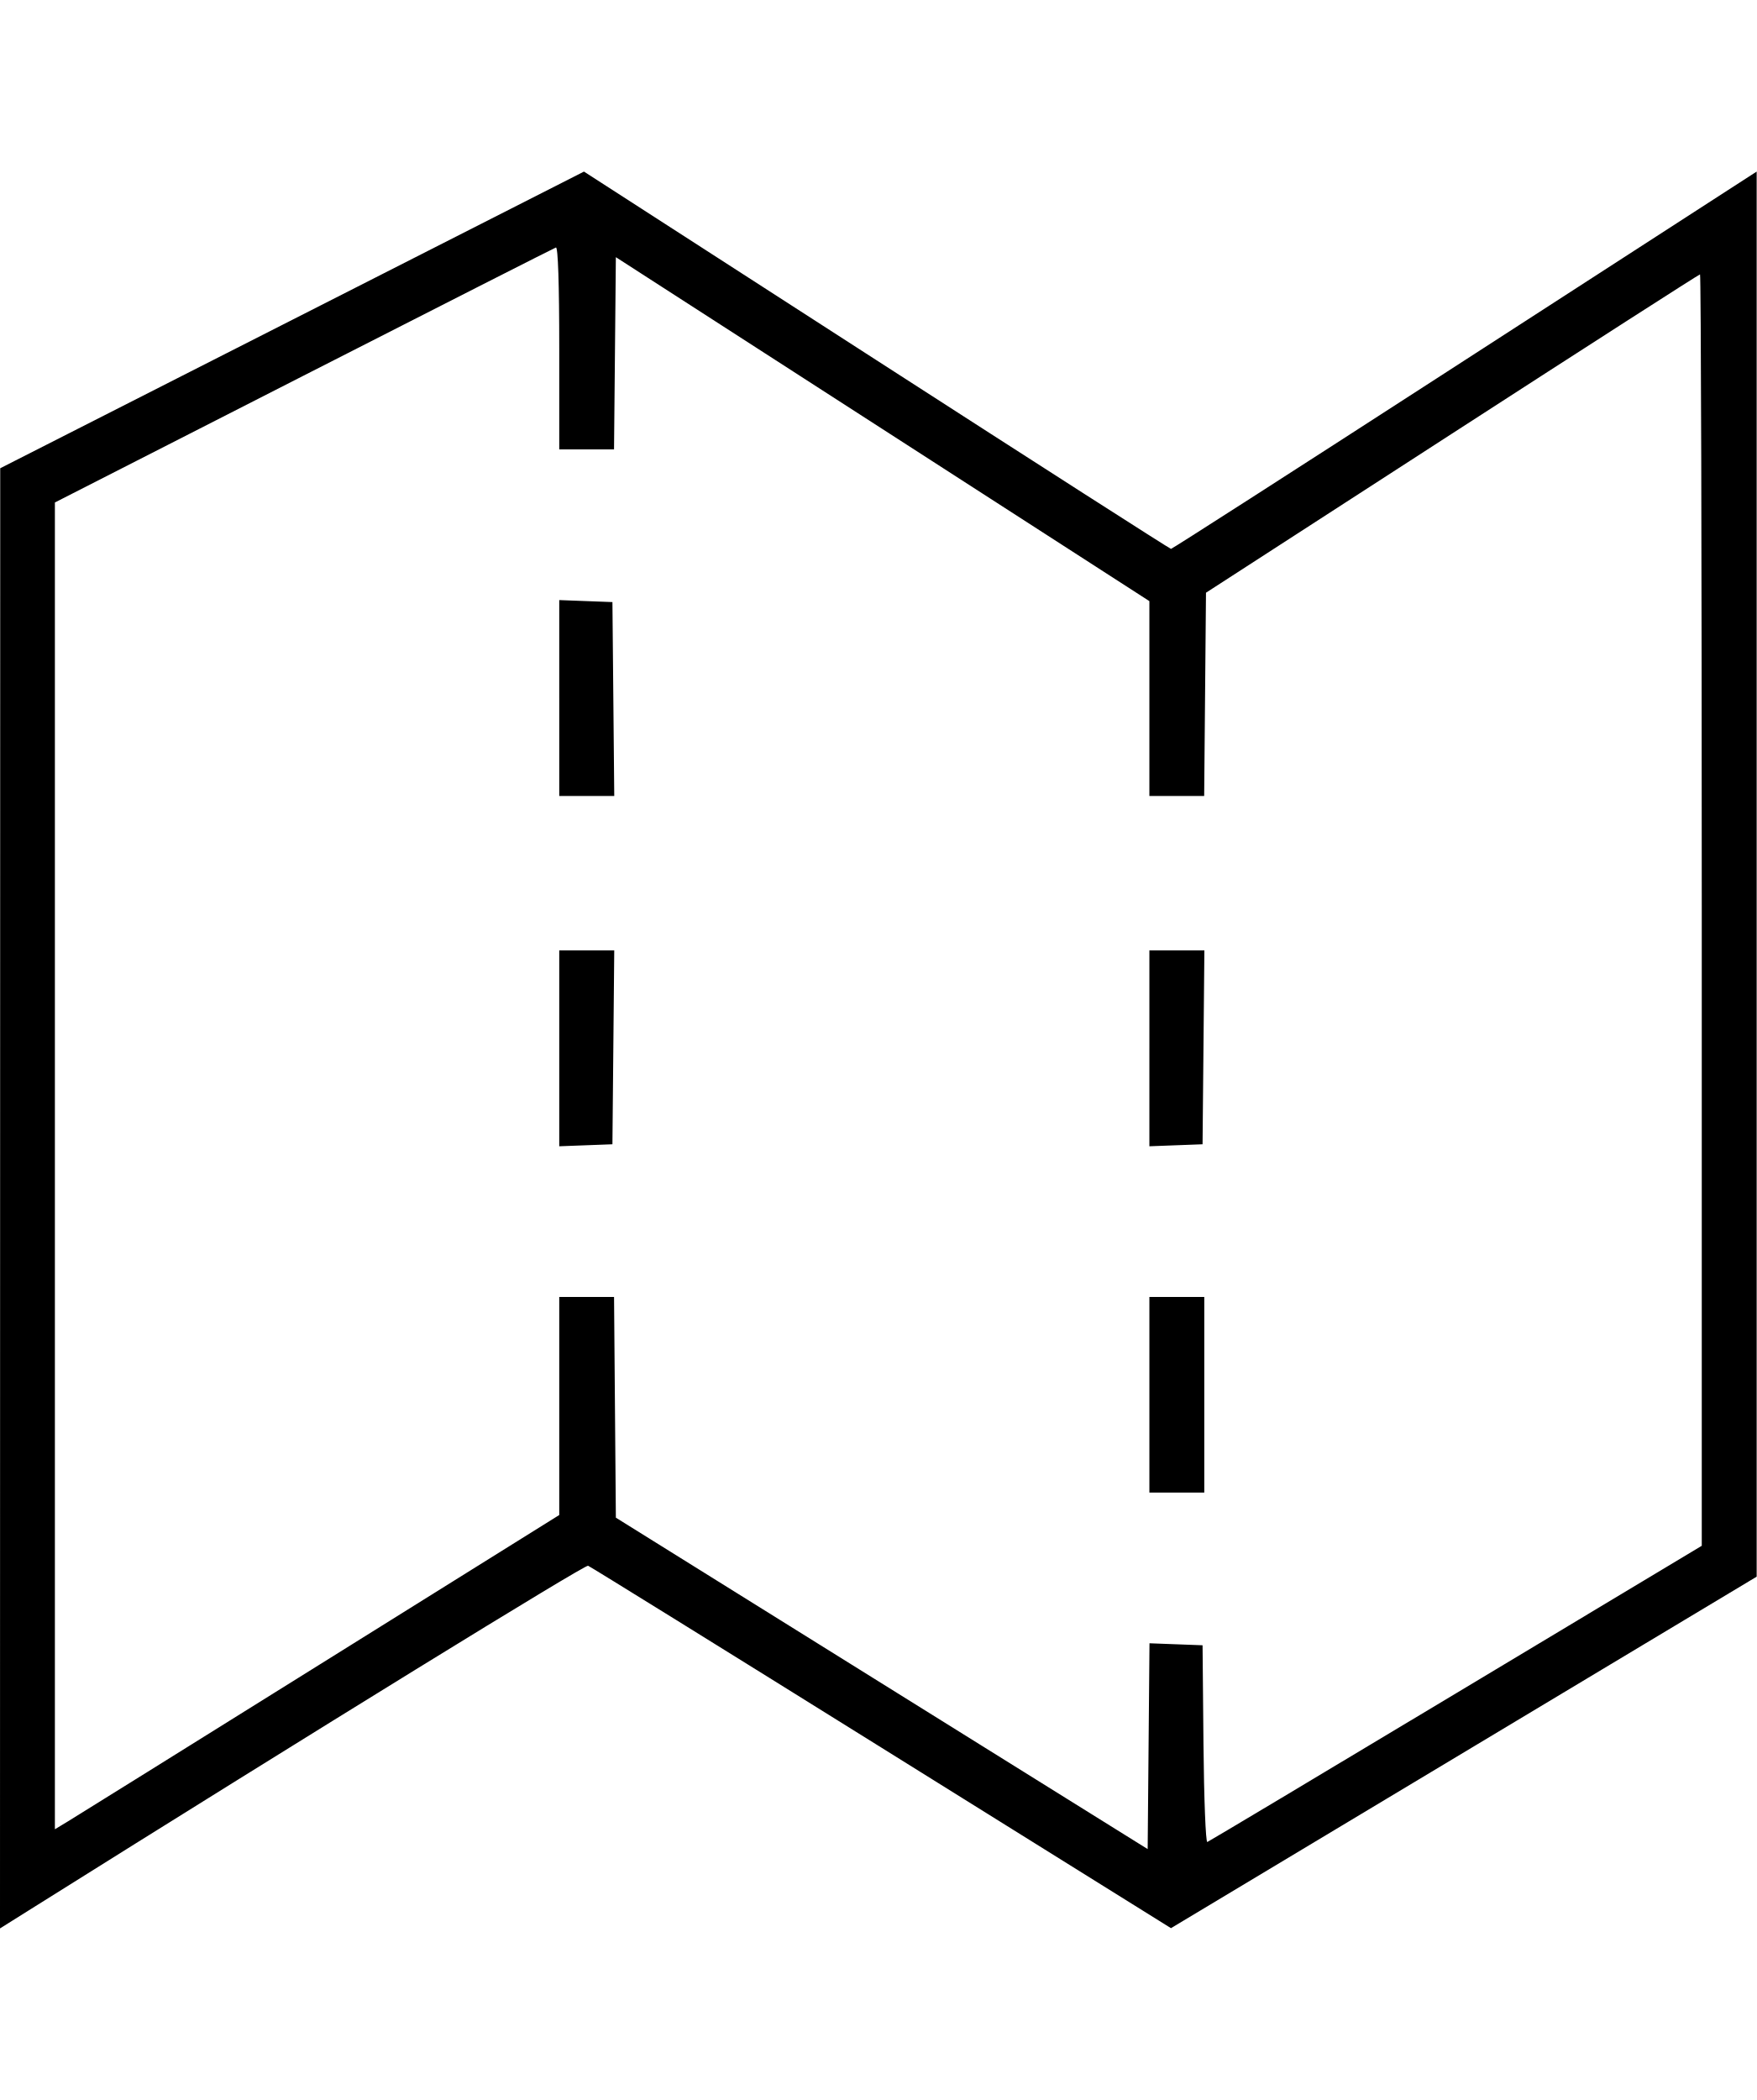
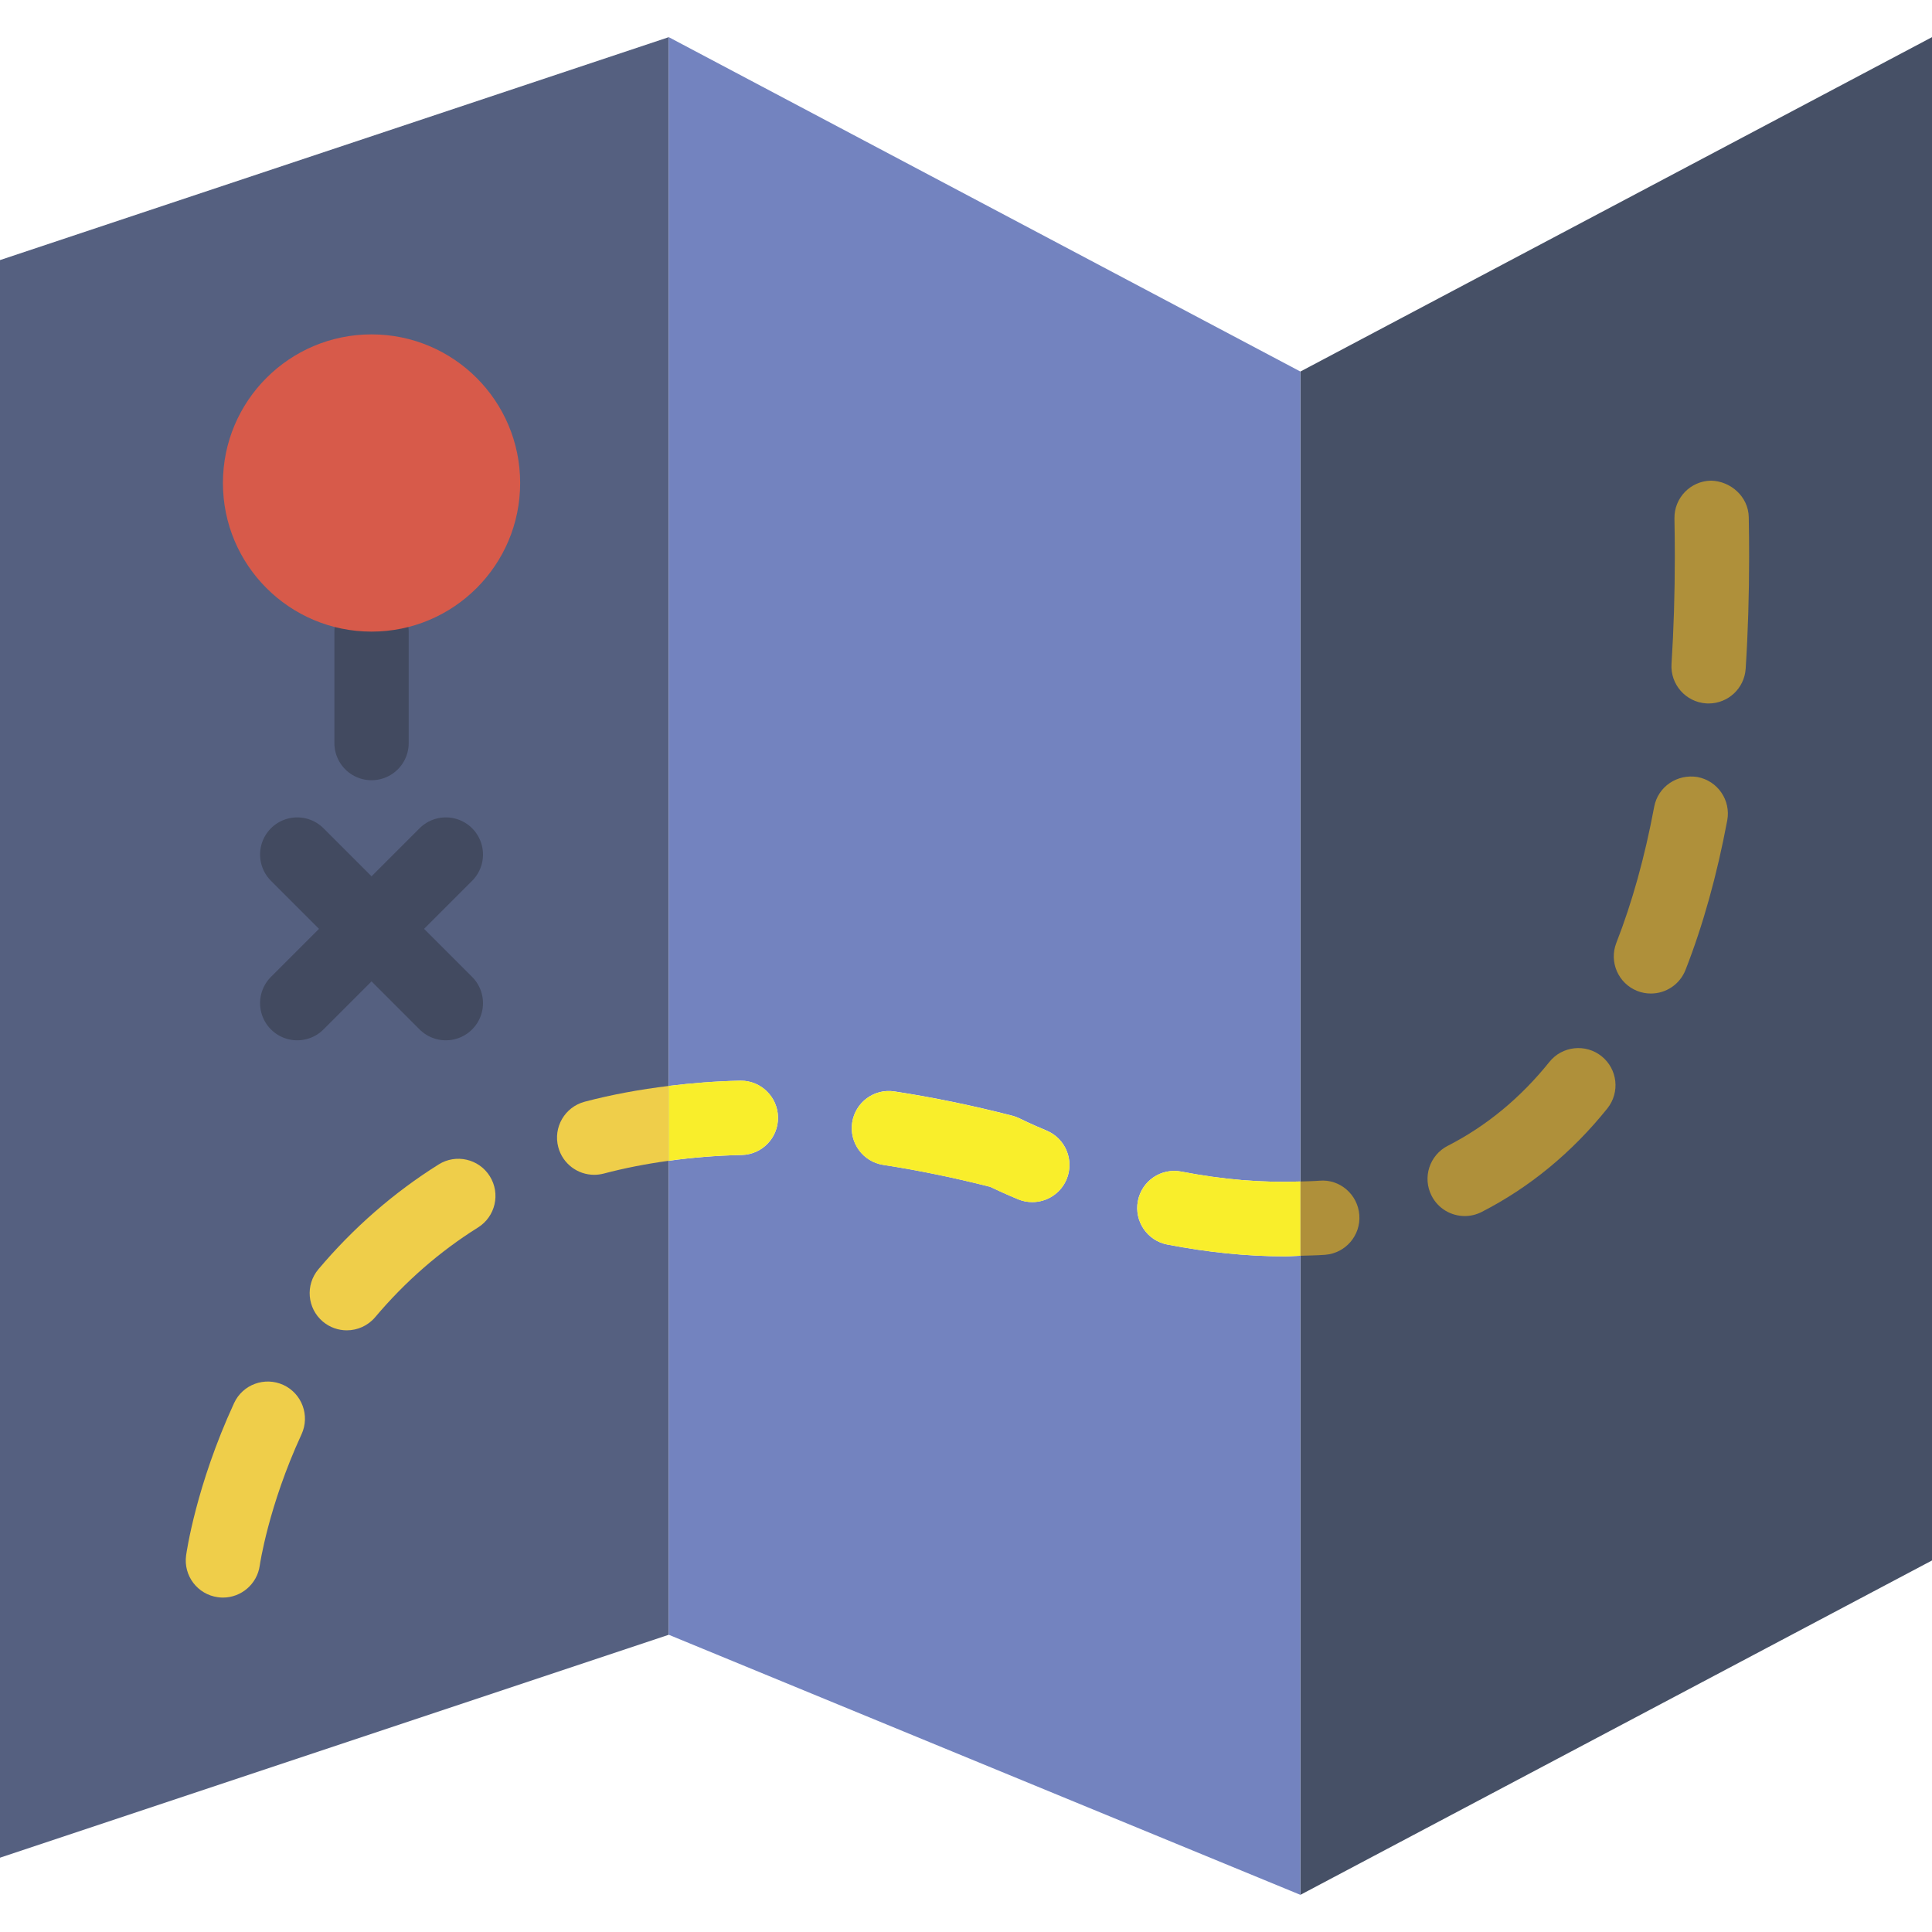
- <svg xmlns="http://www.w3.org/2000/svg" id="svg2" version="1.1" width="512" height="611.969" viewBox="0 0 512 611.969">
-   <defs id="defs6" />
-   <path style="fill:#000000" d="m 0.032,349.212 0.032,-212.757 85.07,-43.226 85.07,-43.226 85.269,54.976 c 46.898,30.237 85.521,54.976 85.828,54.976 0.307,0 35.127,-22.343 77.378,-49.651 42.251,-27.308 80.532,-52.048 85.07,-54.978 l 8.25,-5.327 0,204.731 0,204.731 -81.653,48.996 c -44.909,26.948 -83.319,49.995 -85.354,51.216 l -3.701,2.22 -84.339,-52.575 c -46.386,-28.916 -84.884,-52.784 -85.55,-53.04 -0.947,-0.363 -78.155,47.202 -163.153,100.515 L 0,561.969 0.032,349.212 Z m 342.732,129.951 7.735,0.292 0.265,28.828 c 0.146,15.855 0.651,28.68 1.123,28.5 0.471,-0.18 33.089,-19.676 72.484,-43.324 l 71.627,-42.996 0,-185.254 c 0,-101.89 -0.229,-185.254 -0.508,-185.254 -0.279,0 -32.792,20.873 -72.25,46.385 l -71.742,46.385 -0.265,29.615 -0.265,29.615 -7.985,0 -7.985,0 0,-28.391 0,-28.391 -77.75,-50.115 -77.75,-50.115 -0.266,28.007 -0.266,28.007 -7.984,0 -7.984,0 0,-29.583 c 0,-18.65 -0.358,-29.46 -0.969,-29.25 -0.533,0.183 -33.608,16.977 -73.5,37.32 l -72.531,36.987 0,193.32 0,193.32 3.819,-2.307 c 2.1,-1.269 35.175,-21.873 73.5,-45.787 l 69.682,-43.48 0,-31.77 0,-31.77 7.986,0 7.986,0 0.264,32.156 0.264,32.156 77.5,48.291 77.5,48.291 0.265,-29.989 0.265,-29.989 7.735,0.292 z m -7.765,-72.708 0,-28.5 8,0 8,0 0,28.5 0,28.5 -8,0 -8,0 0,-28.5 z m -172,-100.958 0,-28.542 8.016,0 8.015,0 -0.266,28.25 -0.266,28.25 -7.75,0.292 -7.75,0.292 0,-28.542 z m 172,0 0,-28.542 8.016,0 8.015,0 -0.266,28.25 -0.266,28.25 -7.75,0.292 -7.75,0.292 0,-28.542 z m -172,-102.084 0,-28.542 7.75,0.292 7.75,0.292 0.266,28.25 0.266,28.25 -8.015,0 -8.016,0 0,-28.542 z" id="path4144" />
+ <svg xmlns="http://www.w3.org/2000/svg" version="1.1" id="Capa_1" x="0px" y="0px" viewBox="0 0 52 52" style="enable-background:new 0 0 52 52;" xml:space="preserve">
+   <polygon style="fill:#556080;" points="18,44 0,50 0,7 18,1 " />
+   <polygon style="fill:#465066;" points="52,42 35,51 35,10 52,1 " />
+   <line style="fill:none;stroke:#424A60;stroke-width:2;stroke-linecap:round;stroke-linejoin:round;stroke-miterlimit:10;" x1="10" y1="17" x2="10" y2="20" />
+   <circle style="fill:#D75A4A;" cx="10" cy="13" r="4" />
+   <path style="fill:#7383BF;" d="M31.418,33.497c-0.542-0.104-0.896-0.63-0.792-1.172s0.628-0.898,1.172-0.791  C32.917,31.75,33.963,31.837,35,31.8V10L18,1v28.228c0.625-0.076,1.263-0.127,1.918-0.141c0.007,0,0.015,0,0.022,0  c0.542,0,0.988,0.434,1,0.979c0.012,0.553-0.426,1.01-0.979,1.021c-0.674,0.014-1.328,0.068-1.961,0.155V44l17,7V33.799  c-0.14,0.004-0.282,0.016-0.421,0.016C33.571,33.815,32.508,33.708,31.418,33.497z M28.708,31.74  c-0.161,0.384-0.532,0.614-0.923,0.614c-0.128,0-0.259-0.024-0.385-0.077c-0.357-0.149-0.614-0.27-0.748-0.334  c-0.984-0.25-1.951-0.448-2.877-0.59c-0.546-0.083-0.921-0.594-0.838-1.14c0.083-0.546,0.594-0.923,1.14-0.837  c1.023,0.156,2.09,0.376,3.173,0.654c0.071,0.019,0.14,0.045,0.205,0.078c0.017,0.009,0.275,0.138,0.716,0.322  C28.68,30.645,28.92,31.23,28.708,31.74z" />
+   <path style="fill:#EFCE4A;" d="M15.736,29.653c-0.534,0.142-0.852,0.689-0.71,1.223c0.119,0.448,0.523,0.744,0.966,0.744  c0.084,0,0.171-0.011,0.257-0.033c0.56-0.148,1.146-0.262,1.751-0.345v-2.014C17.217,29.323,16.459,29.462,15.736,29.653z" />
+   <path style="fill:#EFCE4A;" d="M11.805,31.342c-1.207,0.757-2.295,1.705-3.235,2.82c-0.356,0.422-0.302,1.053,0.12,1.409  c0.188,0.158,0.417,0.235,0.644,0.235c0.285,0,0.567-0.121,0.765-0.355c0.806-0.956,1.737-1.769,2.768-2.414  c0.468-0.294,0.609-0.911,0.316-1.379C12.89,31.19,12.272,31.048,11.805,31.342z" />
+   <path style="fill:#EFCE4A;" d="M7.627,37.276c-0.502-0.23-1.096-0.013-1.327,0.489c-1.026,2.226-1.28,4.023-1.291,4.099  c-0.075,0.547,0.307,1.05,0.854,1.125c0.046,0.007,0.093,0.01,0.138,0.01c0.491,0,0.919-0.362,0.99-0.861  c0.002-0.016,0.231-1.597,1.125-3.534C8.347,38.102,8.128,37.508,7.627,37.276z" />
+   <path style="fill:#AF903A;" d="M47.068,13.919c-0.01-0.553-0.49-0.973-1.018-0.982c-0.552,0.01-0.992,0.466-0.982,1.018  c0.006,0.347,0.01,0.688,0.01,1.022c0,1-0.03,1.973-0.089,2.893c-0.035,0.551,0.383,1.026,0.934,1.062  c0.022,0.001,0.043,0.002,0.065,0.002c0.523,0,0.963-0.406,0.997-0.937c0.062-0.961,0.093-1.978,0.093-3.02  C47.078,14.63,47.075,14.277,47.068,13.919z" />
+   <path style="fill:#AF903A;" d="M45.69,20.914c-0.546-0.09-1.065,0.257-1.167,0.8c-0.252,1.348-0.595,2.58-1.019,3.663  c-0.201,0.514,0.052,1.094,0.566,1.296c0.12,0.047,0.243,0.068,0.364,0.068c0.4,0,0.777-0.241,0.932-0.636  c0.47-1.199,0.847-2.553,1.123-4.024C46.59,21.539,46.233,21.017,45.69,20.914z" />
+   <path style="fill:#AF903A;" d="M41.702,28.582c-0.776,0.967-1.696,1.726-2.735,2.257c-0.492,0.252-0.687,0.854-0.435,1.346  c0.177,0.346,0.527,0.545,0.891,0.545c0.153,0,0.309-0.035,0.454-0.109c1.292-0.661,2.431-1.599,3.384-2.786  c0.346-0.431,0.277-1.061-0.154-1.406C42.678,28.085,42.048,28.151,41.702,28.582z" />
+   <path style="fill:#AF903A;" d="M35.512,31.779c-0.17,0.013-0.341,0.015-0.512,0.021v1.999c0.222-0.007,0.443-0.009,0.667-0.026  c0.55-0.043,0.962-0.523,0.919-1.074C36.544,32.148,36.061,31.729,35.512,31.779z" />
+   <path style="fill:#F9EE2B;" d="M28.17,30.432c-0.441-0.185-0.699-0.313-0.716-0.322c-0.065-0.033-0.134-0.06-0.205-0.078  c-1.083-0.278-2.15-0.498-3.173-0.654c-0.545-0.086-1.056,0.291-1.14,0.837c-0.083,0.546,0.292,1.057,0.838,1.14  c0.926,0.142,1.893,0.34,2.877,0.59c0.134,0.064,0.39,0.185,0.748,0.334c0.126,0.053,0.257,0.077,0.385,0.077  c0.391,0,0.763-0.23,0.923-0.614C28.92,31.23,28.68,30.645,28.17,30.432z" />
+   <path style="fill:#F9EE2B;" d="M31.799,31.534c-0.544-0.107-1.067,0.249-1.172,0.791s0.25,1.067,0.792,1.172  c1.089,0.211,2.153,0.318,3.16,0.318c0.139,0,0.281-0.012,0.421-0.016V31.8C33.963,31.837,32.917,31.75,31.799,31.534z" />
+   <path style="fill:#F9EE2B;" d="M20.94,30.065c-0.012-0.545-0.457-0.979-1-0.979c-0.007,0-0.015,0-0.022,0  c-0.655,0.014-1.294,0.065-1.918,0.141v2.014c0.633-0.087,1.288-0.14,1.961-0.155C20.514,31.075,20.952,30.618,20.94,30.065z" />
+   <line style="fill:none;stroke:#424A60;stroke-width:2;stroke-linecap:round;stroke-linejoin:round;stroke-miterlimit:10;" x1="8" y1="23" x2="12" y2="27" />
+   <line style="fill:none;stroke:#424A60;stroke-width:2;stroke-linecap:round;stroke-linejoin:round;stroke-miterlimit:10;" x1="8" y1="27" x2="12" y2="23" />
+   <g>
+ </g>
+   <g>
+ </g>
+   <g>
+ </g>
+   <g>
+ </g>
+   <g>
+ </g>
+   <g>
+ </g>
+   <g>
+ </g>
+   <g>
+ </g>
+   <g>
+ </g>
+   <g>
+ </g>
+   <g>
+ </g>
+   <g>
+ </g>
+   <g>
+ </g>
+   <g>
+ </g>
+   <g>
+ </g>
</svg>
